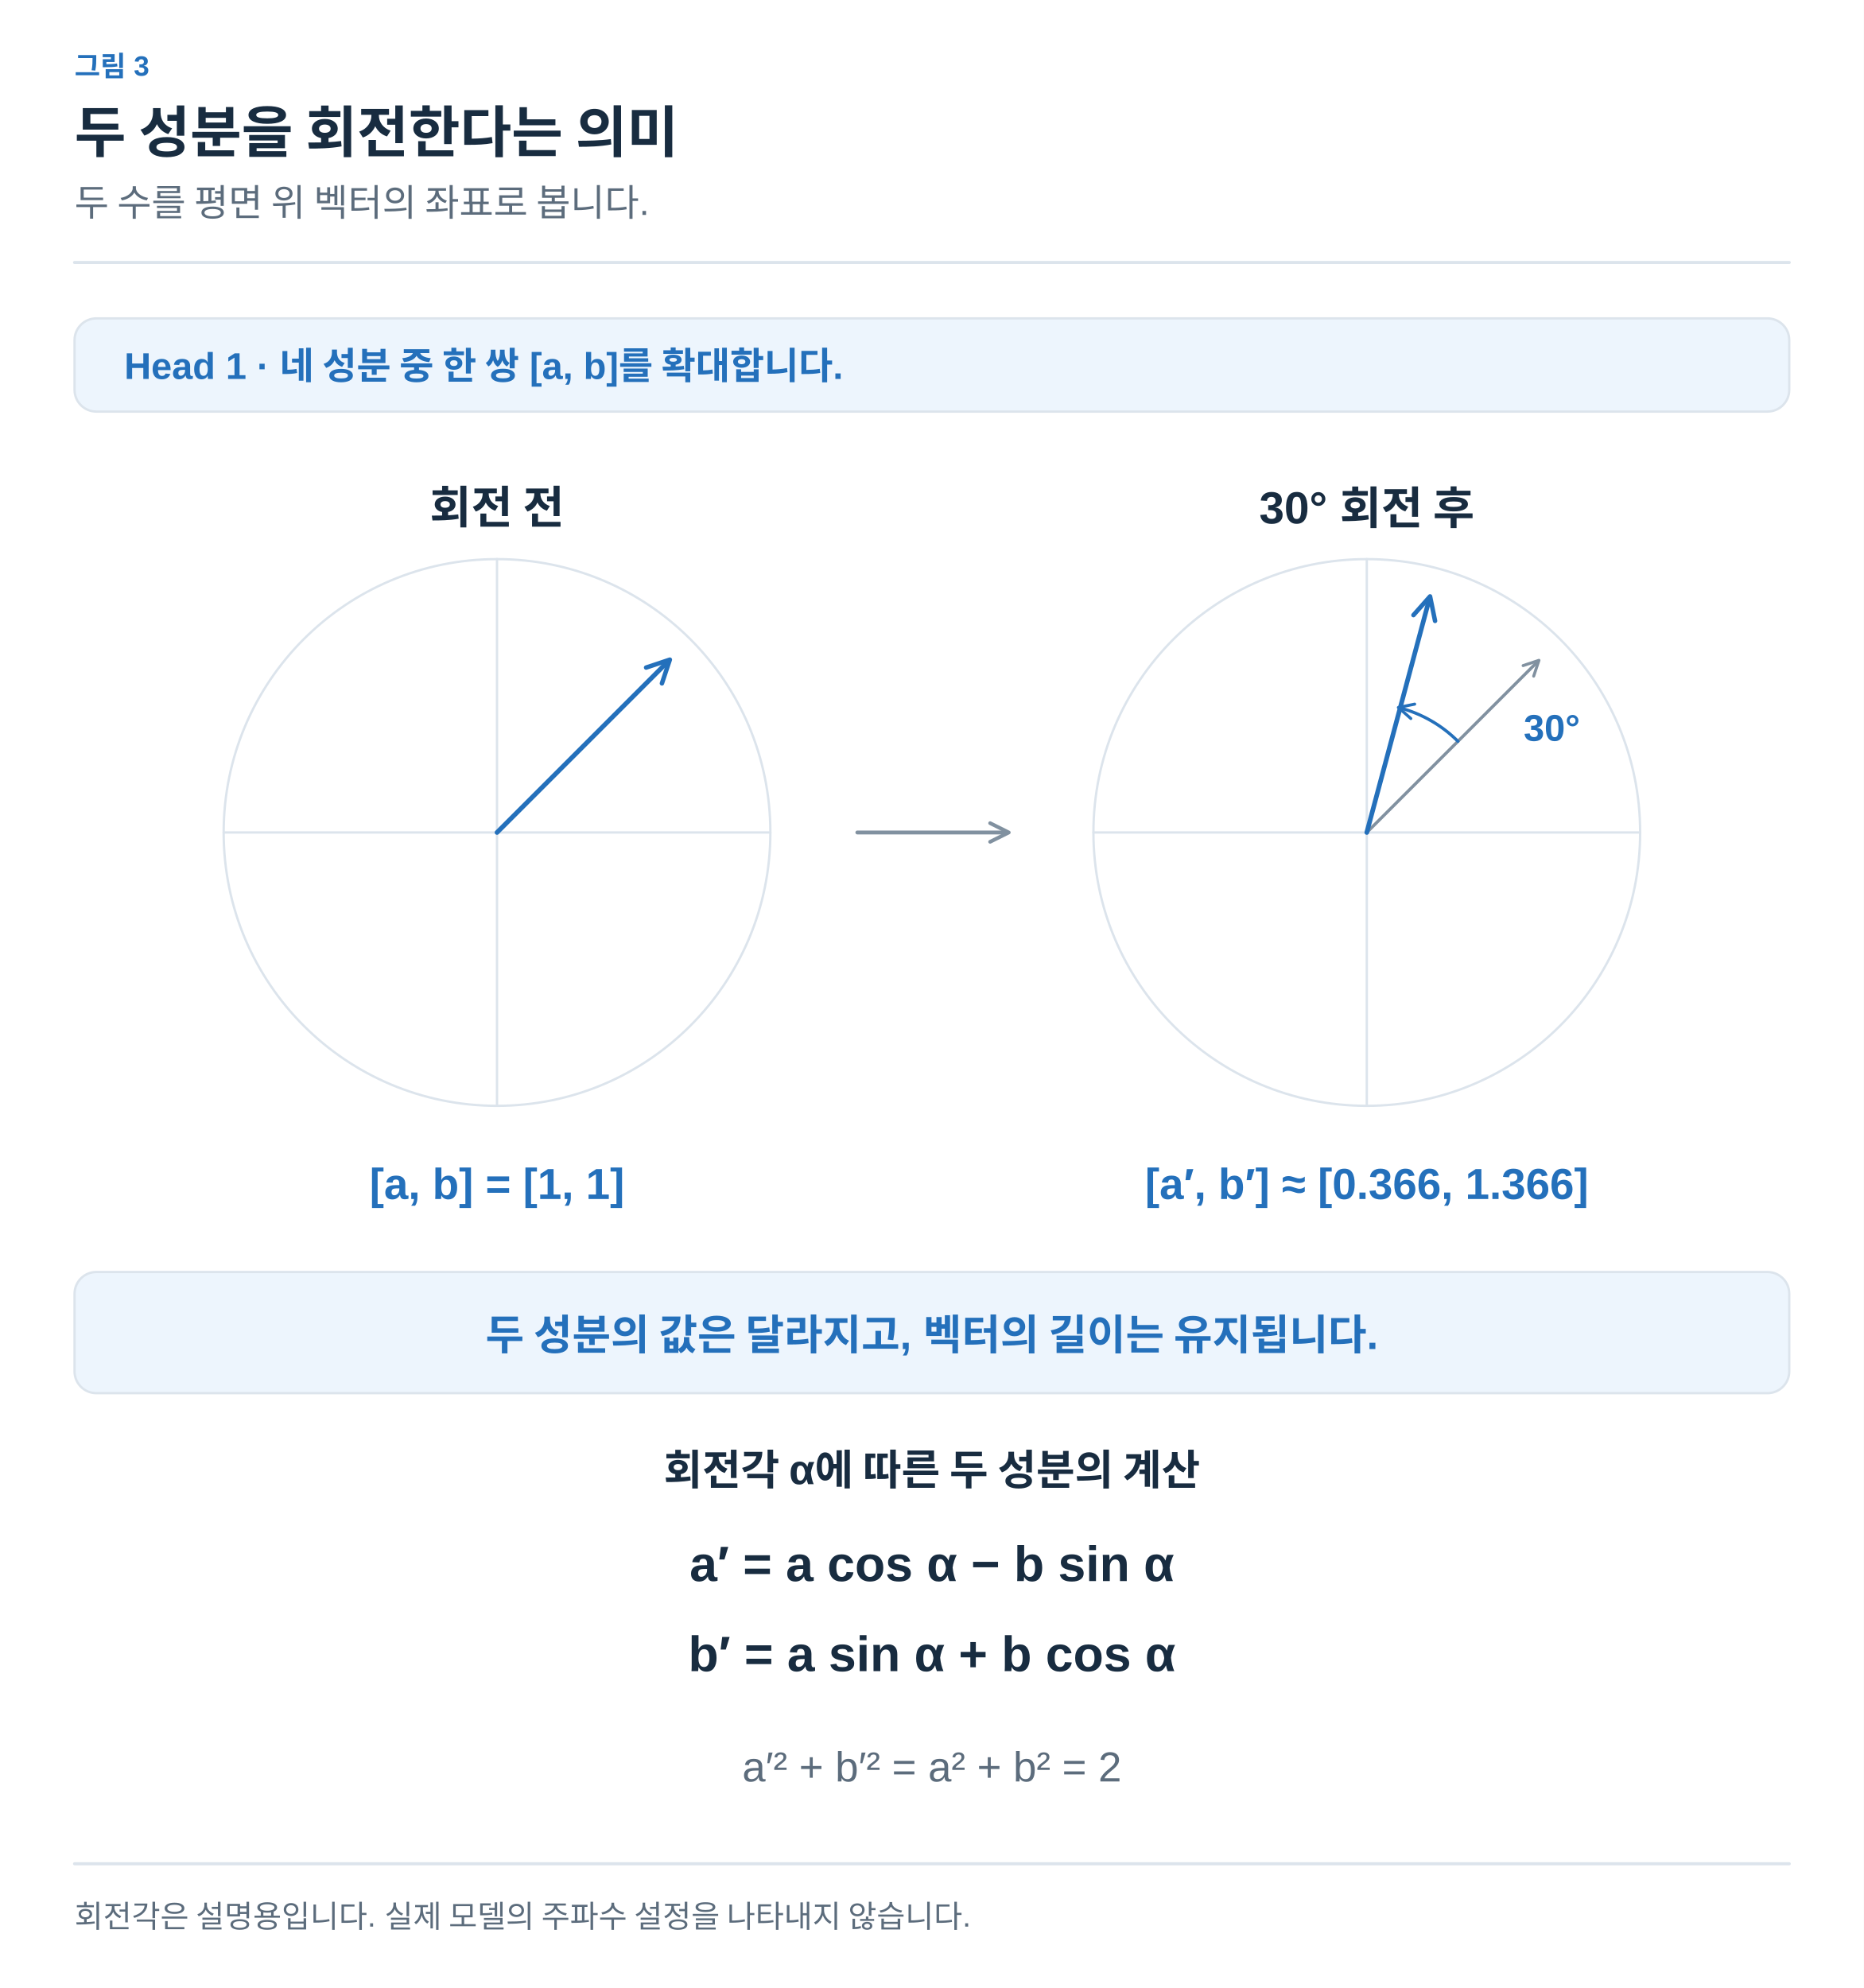
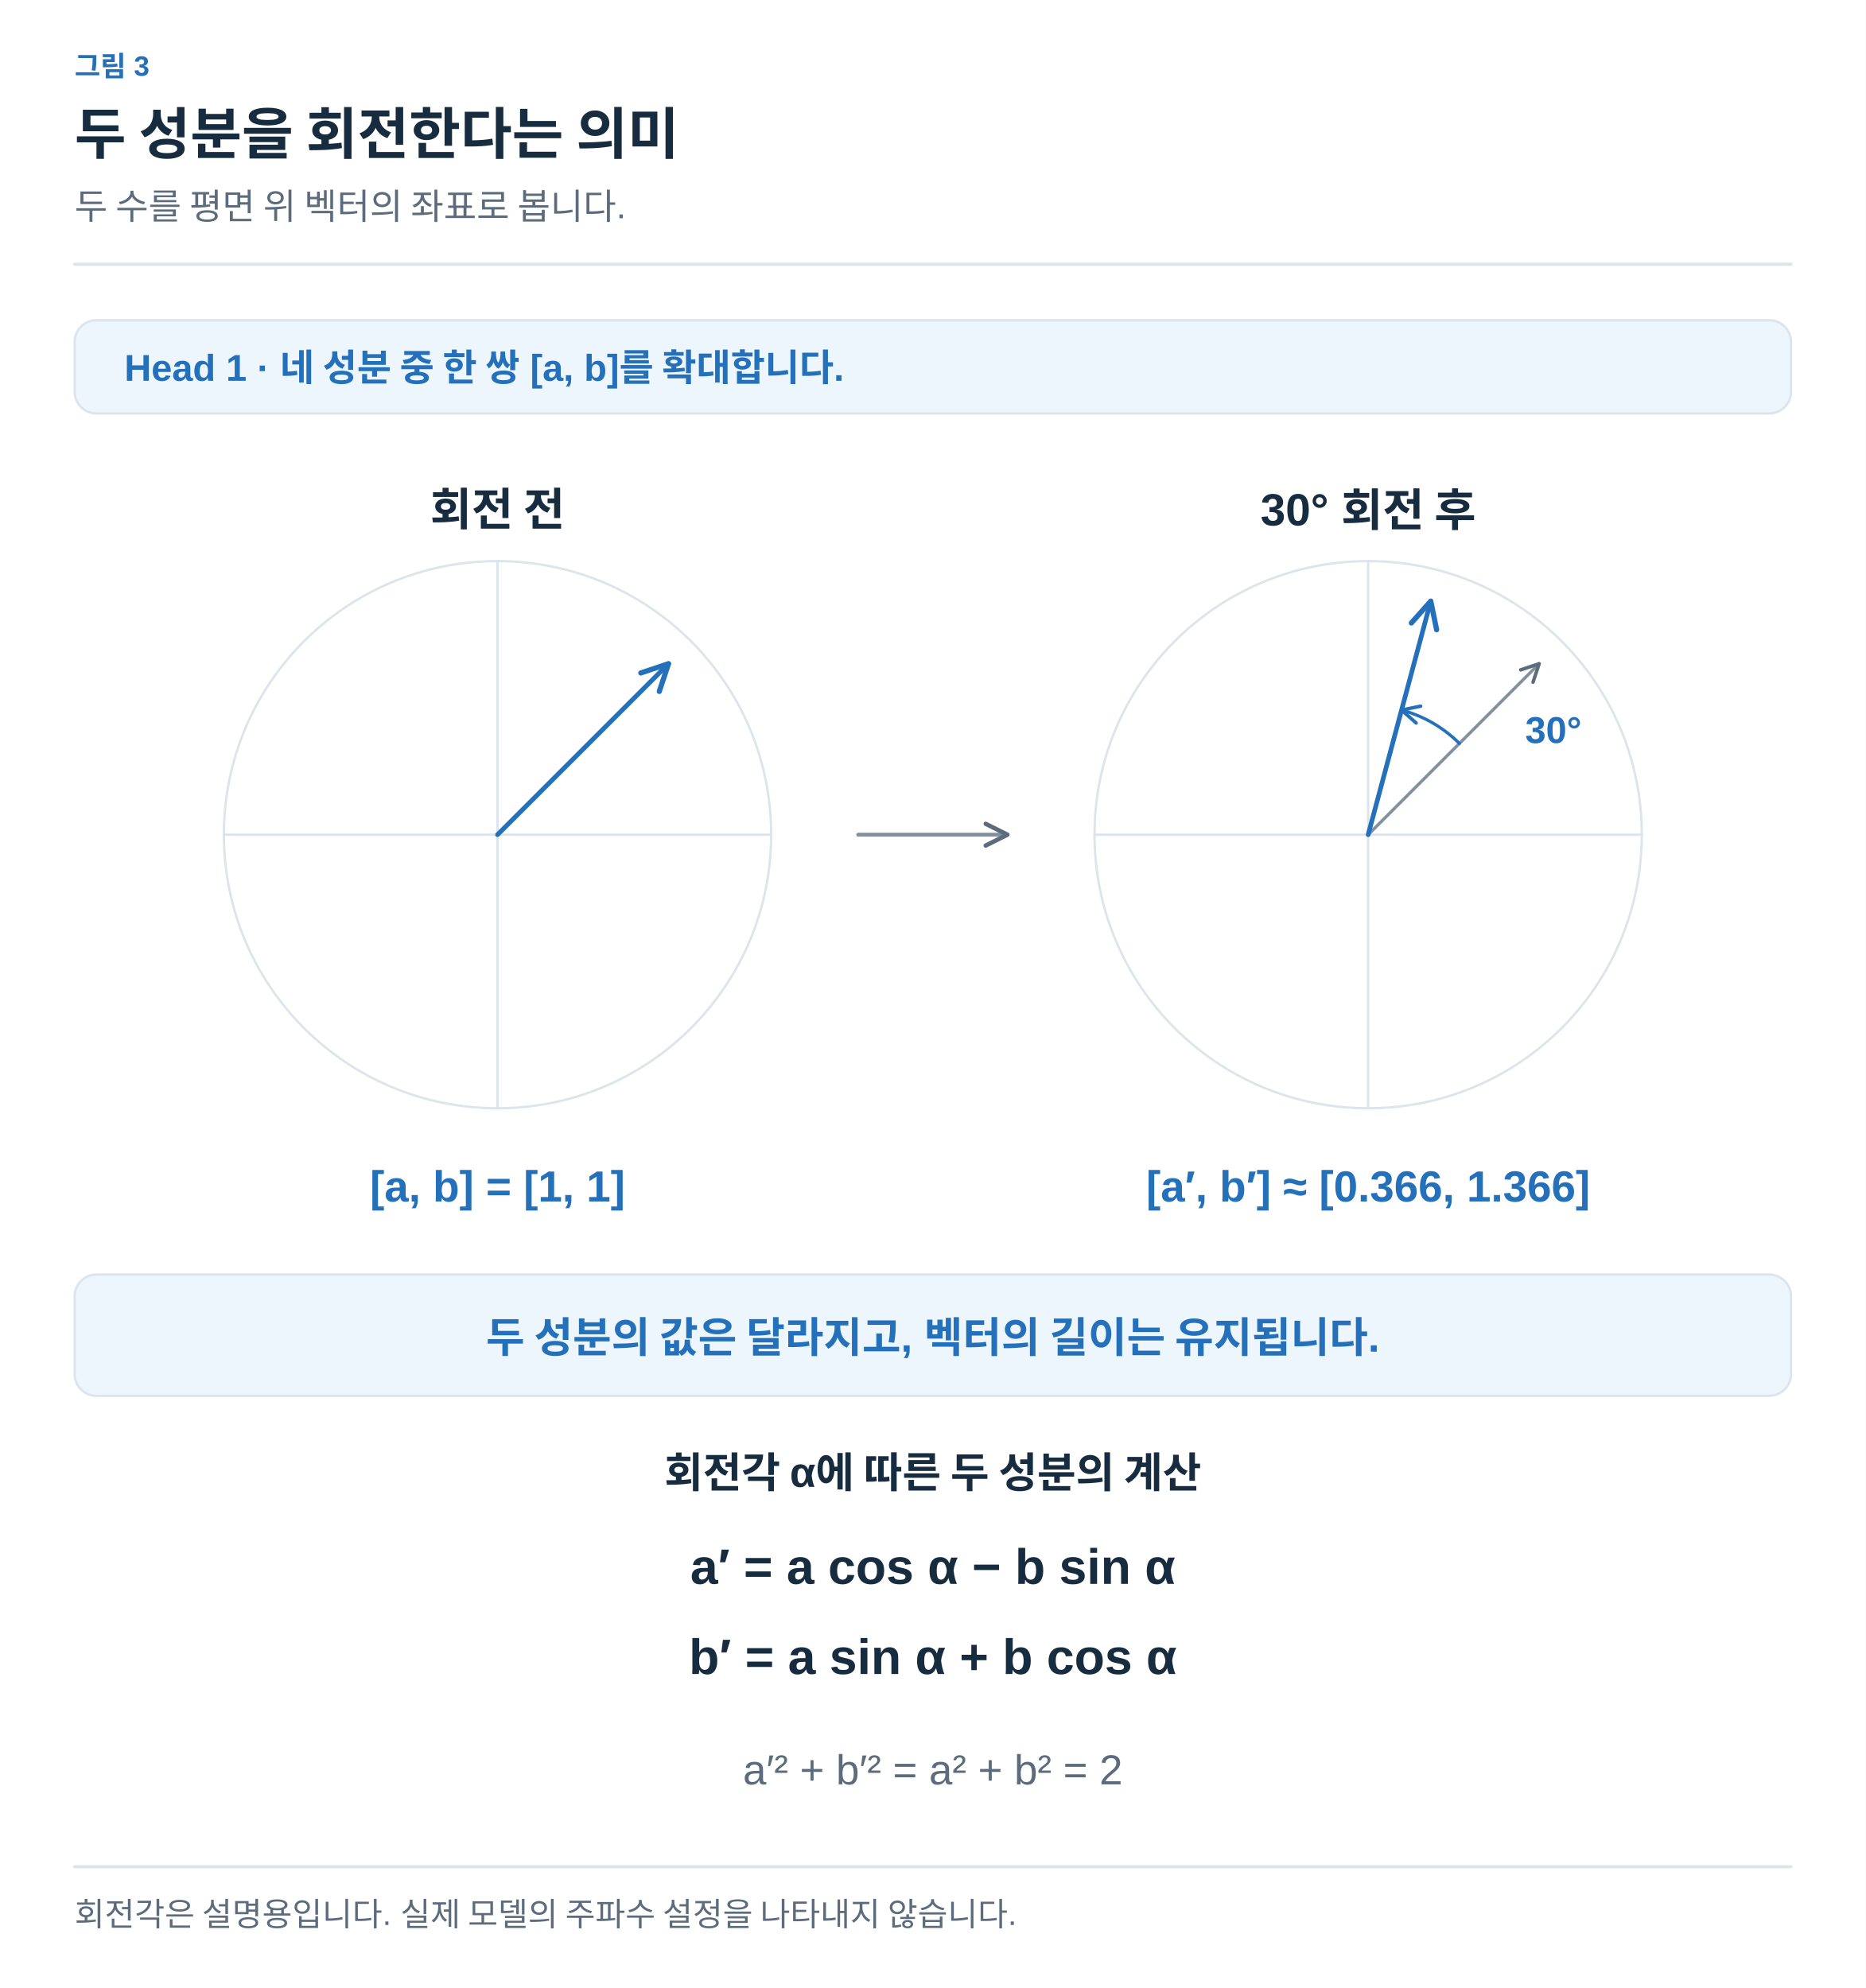
- <svg xmlns="http://www.w3.org/2000/svg" width="1200" height="1280" viewBox="0 0 1200 1280" role="img" aria-labelledby="title desc">
+ <svg xmlns="http://www.w3.org/2000/svg" width="1200" height="1279" viewBox="0 0 1200 1279" role="img" aria-labelledby="title desc">
  <defs>
-     <marker id="arrow-arrow" viewBox="0 0 10 10" refX="8" refY="5" markerWidth="6" markerHeight="6" orient="auto">
-       <path d="M1,1 L9,5 L1,9" fill="none" stroke="#8191A0" stroke-width="1.6" stroke-linecap="round" stroke-linejoin="round" />
+     <marker id="arrow-ink" viewBox="0 0 10 10" refX="9" refY="5" markerWidth="7" markerHeight="7" orient="auto">
+       <path d="M1 1 L9 5 L1 9" fill="none" stroke="#182C40" stroke-width="1.6" />
    </marker>
-     <marker id="blue-arrow" viewBox="0 0 10 10" refX="8" refY="5" markerWidth="6" markerHeight="6" orient="auto">
-       <path d="M1,1 L9,5 L1,9" fill="none" stroke="#2470BB" stroke-width="1.6" stroke-linecap="round" stroke-linejoin="round" />
+     <marker id="arrow-muted" viewBox="0 0 10 10" refX="9" refY="5" markerWidth="7" markerHeight="7" orient="auto">
+       <path d="M1 1 L9 5 L1 9" fill="none" stroke="#5C6C7C" stroke-width="1.6" />
    </marker>
-     <marker id="teal-arrow" viewBox="0 0 10 10" refX="8" refY="5" markerWidth="6" markerHeight="6" orient="auto">
-       <path d="M1,1 L9,5 L1,9" fill="none" stroke="#287D78" stroke-width="1.6" stroke-linecap="round" stroke-linejoin="round" />
+     <marker id="arrow-line" viewBox="0 0 10 10" refX="9" refY="5" markerWidth="7" markerHeight="7" orient="auto">
+       <path d="M1 1 L9 5 L1 9" fill="none" stroke="#DCE4EC" stroke-width="1.6" />
+     </marker>
+     <marker id="arrow-paper" viewBox="0 0 10 10" refX="9" refY="5" markerWidth="7" markerHeight="7" orient="auto">
+       <path d="M1 1 L9 5 L1 9" fill="none" stroke="#FFFFFF" stroke-width="1.6" />
+     </marker>
+     <marker id="arrow-blue" viewBox="0 0 10 10" refX="9" refY="5" markerWidth="7" markerHeight="7" orient="auto">
+       <path d="M1 1 L9 5 L1 9" fill="none" stroke="#2470BB" stroke-width="1.6" />
+     </marker>
+     <marker id="arrow-teal" viewBox="0 0 10 10" refX="9" refY="5" markerWidth="7" markerHeight="7" orient="auto">
+       <path d="M1 1 L9 5 L1 9" fill="none" stroke="#287D78" stroke-width="1.6" />
+     </marker>
+     <marker id="arrow-orange" viewBox="0 0 10 10" refX="9" refY="5" markerWidth="7" markerHeight="7" orient="auto">
+       <path d="M1 1 L9 5 L1 9" fill="none" stroke="#B55B22" stroke-width="1.6" />
+     </marker>
+     <marker id="arrow-purple" viewBox="0 0 10 10" refX="9" refY="5" markerWidth="7" markerHeight="7" orient="auto">
+       <path d="M1 1 L9 5 L1 9" fill="none" stroke="#7954A3" stroke-width="1.6" />
+     </marker>
+     <marker id="arrow-gray" viewBox="0 0 10 10" refX="9" refY="5" markerWidth="7" markerHeight="7" orient="auto">
+       <path d="M1 1 L9 5 L1 9" fill="none" stroke="#657789" stroke-width="1.6" />
+     </marker>
+     <marker id="arrow-red" viewBox="0 0 10 10" refX="9" refY="5" markerWidth="7" markerHeight="7" orient="auto">
+       <path d="M1 1 L9 5 L1 9" fill="none" stroke="#B34242" stroke-width="1.6" />
+     </marker>
+     <marker id="arrow-indigo" viewBox="0 0 10 10" refX="9" refY="5" markerWidth="7" markerHeight="7" orient="auto">
+       <path d="M1 1 L9 5 L1 9" fill="none" stroke="#4C60A8" stroke-width="1.6" />
    </marker>
  </defs>
-   <style>text{font-family:Arial,"Apple SD Gothic Neo","Noto Sans KR",sans-serif}path,line{stroke-linecap:round;stroke-linejoin:round}</style>
-   <rect width="1200" height="1280" fill="white" />
-   <text x="48" y="49" fill="#2470BB" font-size="18" font-weight="600" text-anchor="start">그림 3</text>
-   <text x="48" y="98" fill="#182C40" font-size="36" font-weight="700" text-anchor="start">두 성분을 회전한다는 의미</text>
-   <text x="48" y="139" fill="#5C6C7C" font-size="24" font-weight="400" text-anchor="start">두 수를 평면 위 벡터의 좌표로 봅니다.</text>
-   <path d="M48,169 L1152,169" fill="none" stroke="#DCE4EC" stroke-width="2" />
-   <rect x="48" y="205" width="1104" height="60" rx="14" fill="#EDF5FD" stroke="#DCE4EC" stroke-width="1.5" />
-   <text x="80" y="244" fill="#2470BB" font-size="24" font-weight="600" text-anchor="start">Head 1 · 네 성분 중 한 쌍 [a, b]를 확대합니다.</text>
-   <text x="320" y="337" fill="#182C40" font-size="29" font-weight="600" text-anchor="middle">회전 전</text>
-   <path d="M144,536 L496,536" fill="none" stroke="#DCE4EC" stroke-width="1.5" />
-   <path d="M320,360 L320,712" fill="none" stroke="#DCE4EC" stroke-width="1.5" />
-   <circle cx="320" cy="536" r="176" fill="none" stroke="#DCE4EC" stroke-width="1.5" />
-   <text x="880" y="337" fill="#182C40" font-size="29" font-weight="600" text-anchor="middle">30° 회전 후</text>
-   <path d="M704,536 L1056,536" fill="none" stroke="#DCE4EC" stroke-width="1.5" />
-   <path d="M880,360 L880,712" fill="none" stroke="#DCE4EC" stroke-width="1.5" />
-   <circle cx="880" cy="536" r="176" fill="none" stroke="#DCE4EC" stroke-width="1.5" />
-   <path d="M320,536 L430,426" fill="none" stroke="#2470BB" stroke-width="3" marker-end="url(#blue-arrow)" />
-   <path d="M880,536 L990,426" fill="none" stroke="#8191A0" stroke-width="2" marker-end="url(#arrow-arrow)" />
-   <path d="M880,536 L920.263,385.737" fill="none" stroke="#2470BB" stroke-width="3" marker-end="url(#blue-arrow)" />
-   <path d="M938.69,477.31 A83,83 0 0 0 901.482,455.828" fill="none" stroke="#2470BB" stroke-width="2" marker-end="url(#blue-arrow)" />
-   <text x="981" y="477" fill="#2470BB" font-size="24" font-weight="600" text-anchor="start">30°</text>
-   <text x="320" y="772" fill="#2470BB" font-size="28" font-weight="600" text-anchor="middle">[a, b] = [1, 1]</text>
-   <text x="880" y="772" fill="#2470BB" font-size="28" font-weight="600" text-anchor="middle">[a′, b′] ≈ [0.366, 1.366]</text>
-   <path d="M552,536 L648,536" fill="none" stroke="#8191A0" stroke-width="2.5" marker-end="url(#arrow-arrow)" />
-   <rect x="48" y="819" width="1104" height="78" rx="14" fill="#EDF5FD" stroke="#DCE4EC" stroke-width="1.5" />
-   <text x="600" y="869" fill="#2470BB" font-size="27" font-weight="600" text-anchor="middle">두 성분의 값은 달라지고, 벡터의 길이는 유지됩니다.</text>
-   <text x="600" y="956" fill="#182C40" font-size="27" font-weight="600" text-anchor="middle">회전각 α에 따른 두 성분의 계산</text>
-   <text x="600" y="1018" fill="#182C40" font-size="32" font-weight="600" text-anchor="middle">a′ = a cos α − b sin α</text>
-   <text x="600" y="1076" fill="#182C40" font-size="32" font-weight="600" text-anchor="middle">b′ = a sin α + b cos α</text>
-   <text x="600" y="1147" fill="#5C6C7C" font-size="27" font-weight="400" text-anchor="middle">a′² + b′² = a² + b² = 2</text>
-   <path d="M48,1200 L1152,1200" fill="none" stroke="#DCE4EC" stroke-width="2" />
-   <text x="48" y="1241" fill="#5C6C7C" font-size="20" font-weight="400" text-anchor="start">회전각은 설명용입니다. 실제 모델의 주파수 설정을 나타내지 않습니다.</text>
+   <style>text{font-family:Arial,"Apple SD Gothic Neo","Noto Sans KR",sans-serif}text[font-family]{font-family:Menlo,Consolas,monospace}path{stroke-linecap:round;stroke-linejoin:round}</style>
+   <rect width="100%" height="100%" fill="white" />
+   <text x="48" y="49" fill="#2470BB" font-size="18" font-weight="600" text-anchor="start" data-max-width="1104">그림 3</text>
+   <text x="48" y="99" fill="#182C40" font-size="36" font-weight="700" text-anchor="start" data-max-width="1104">두 성분을 회전한다는 의미</text>
+   <text x="48" y="141" fill="#5C6C7C" font-size="23" font-weight="400" text-anchor="start" data-max-width="1104">두 수를 평면 위 벡터의 좌표로 봅니다.</text>
+   <path d="M48,170 H1152" stroke="#DCE4EC" stroke-width="2" />
+   <g transform="translate(48 206) scale(1)" data-panel="1">
+     <g transform="translate(-48 -205)">
+       <rect x="48" y="205" width="1104" height="60" rx="14" fill="#EDF5FD" stroke="#DCE4EC" stroke-width="1.5" />
+       <text x="80" y="244" fill="#2470BB" font-size="24" font-weight="600" text-anchor="start">Head 1 · 네 성분 중 한 쌍 [a, b]를 확대합니다.</text>
+       <text x="320" y="337" fill="#182C40" font-size="29" font-weight="600" text-anchor="middle">회전 전</text>
+       <path d="M144,536 L496,536" fill="none" stroke="#DCE4EC" stroke-width="1.5" />
+       <path d="M320,360 L320,712" fill="none" stroke="#DCE4EC" stroke-width="1.5" />
+       <circle cx="320" cy="536" r="176" fill="none" stroke="#DCE4EC" stroke-width="1.5" />
+       <text x="880" y="337" fill="#182C40" font-size="29" font-weight="600" text-anchor="middle">30° 회전 후</text>
+       <path d="M704,536 L1056,536" fill="none" stroke="#DCE4EC" stroke-width="1.5" />
+       <path d="M880,360 L880,712" fill="none" stroke="#DCE4EC" stroke-width="1.5" />
+       <circle cx="880" cy="536" r="176" fill="none" stroke="#DCE4EC" stroke-width="1.5" />
+       <path d="M320,536 L430,426" fill="none" stroke="#2470BB" stroke-width="3" marker-end="url(#arrow-blue)" />
+       <path d="M880,536 L990,426" fill="none" stroke="#8191A0" stroke-width="2" marker-end="url(#arrow-muted)" />
+       <path d="M880,536 L920.263,385.737" fill="none" stroke="#2470BB" stroke-width="3" marker-end="url(#arrow-blue)" />
+       <path d="M938.69,477.31 A83,83 0 0 0 901.482,455.828" fill="none" stroke="#2470BB" stroke-width="2" marker-end="url(#arrow-blue)" />
+       <text x="981" y="477" fill="#2470BB" font-size="24" font-weight="600" text-anchor="start">30°</text>
+       <text x="320" y="772" fill="#2470BB" font-size="28" font-weight="600" text-anchor="middle">[a, b] = [1, 1]</text>
+       <text x="880" y="772" fill="#2470BB" font-size="28" font-weight="600" text-anchor="middle">[a′, b′] ≈ [0.366, 1.366]</text>
+       <path d="M552,536 L648,536" fill="none" stroke="#8191A0" stroke-width="2.5" marker-end="url(#arrow-muted)" />
+       <rect x="48" y="819" width="1104" height="78" rx="14" fill="#EDF5FD" stroke="#DCE4EC" stroke-width="1.5" />
+       <text x="600" y="869" fill="#2470BB" font-size="27" font-weight="600" text-anchor="middle">두 성분의 값은 달라지고, 벡터의 길이는 유지됩니다.</text>
+       <text x="600" y="956" fill="#182C40" font-size="27" font-weight="600" text-anchor="middle">회전각 α에 따른 두 성분의 계산</text>
+       <text x="600" y="1018" fill="#182C40" font-size="32" font-weight="600" text-anchor="middle">a′ = a cos α − b sin α</text>
+       <text x="600" y="1076" fill="#182C40" font-size="32" font-weight="600" text-anchor="middle">b′ = a sin α + b cos α</text>
+       <text x="600" y="1147" fill="#5C6C7C" font-size="27" font-weight="400" text-anchor="middle">a′² + b′² = a² + b² = 2</text>
+     </g>
+   </g>
+   <path d="M48,1201 H1152" stroke="#DCE4EC" stroke-width="2" />
+   <text x="48" y="1239" fill="#5C6C7C" font-size="21" font-weight="400" text-anchor="start" data-max-width="1104">회전각은 설명용입니다. 실제 모델의 주파수 설정을 나타내지 않습니다.</text>
</svg>
